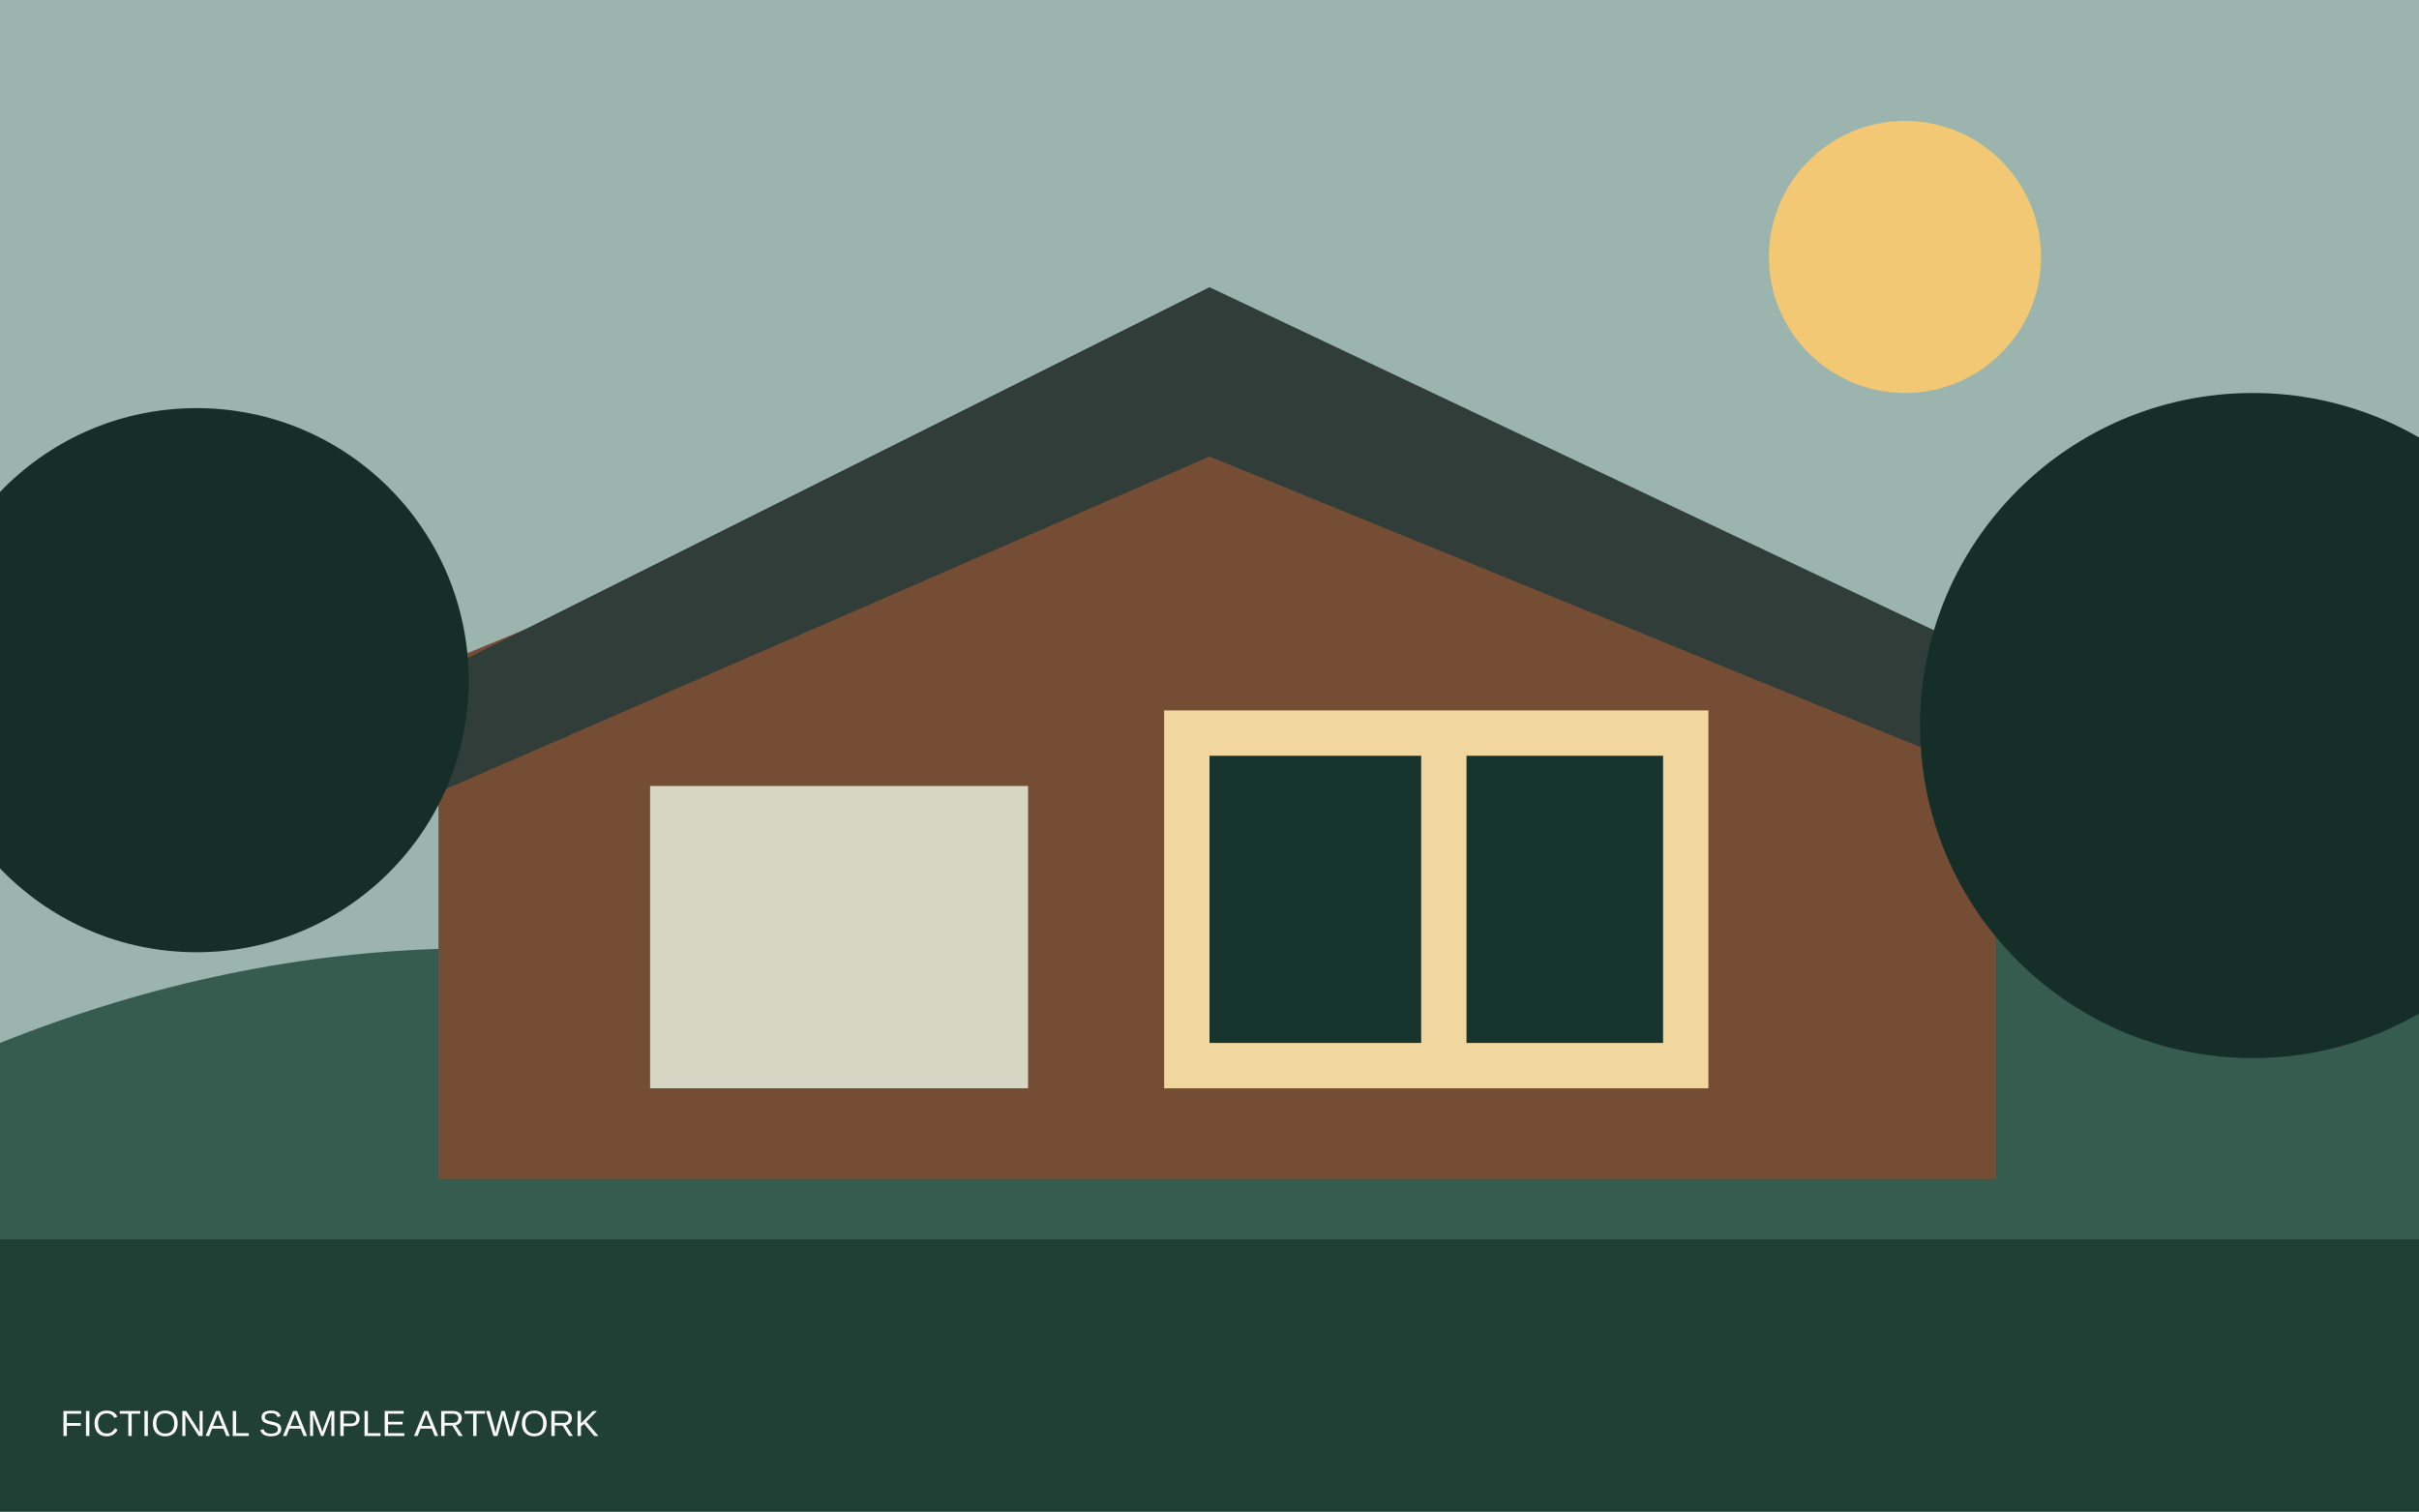
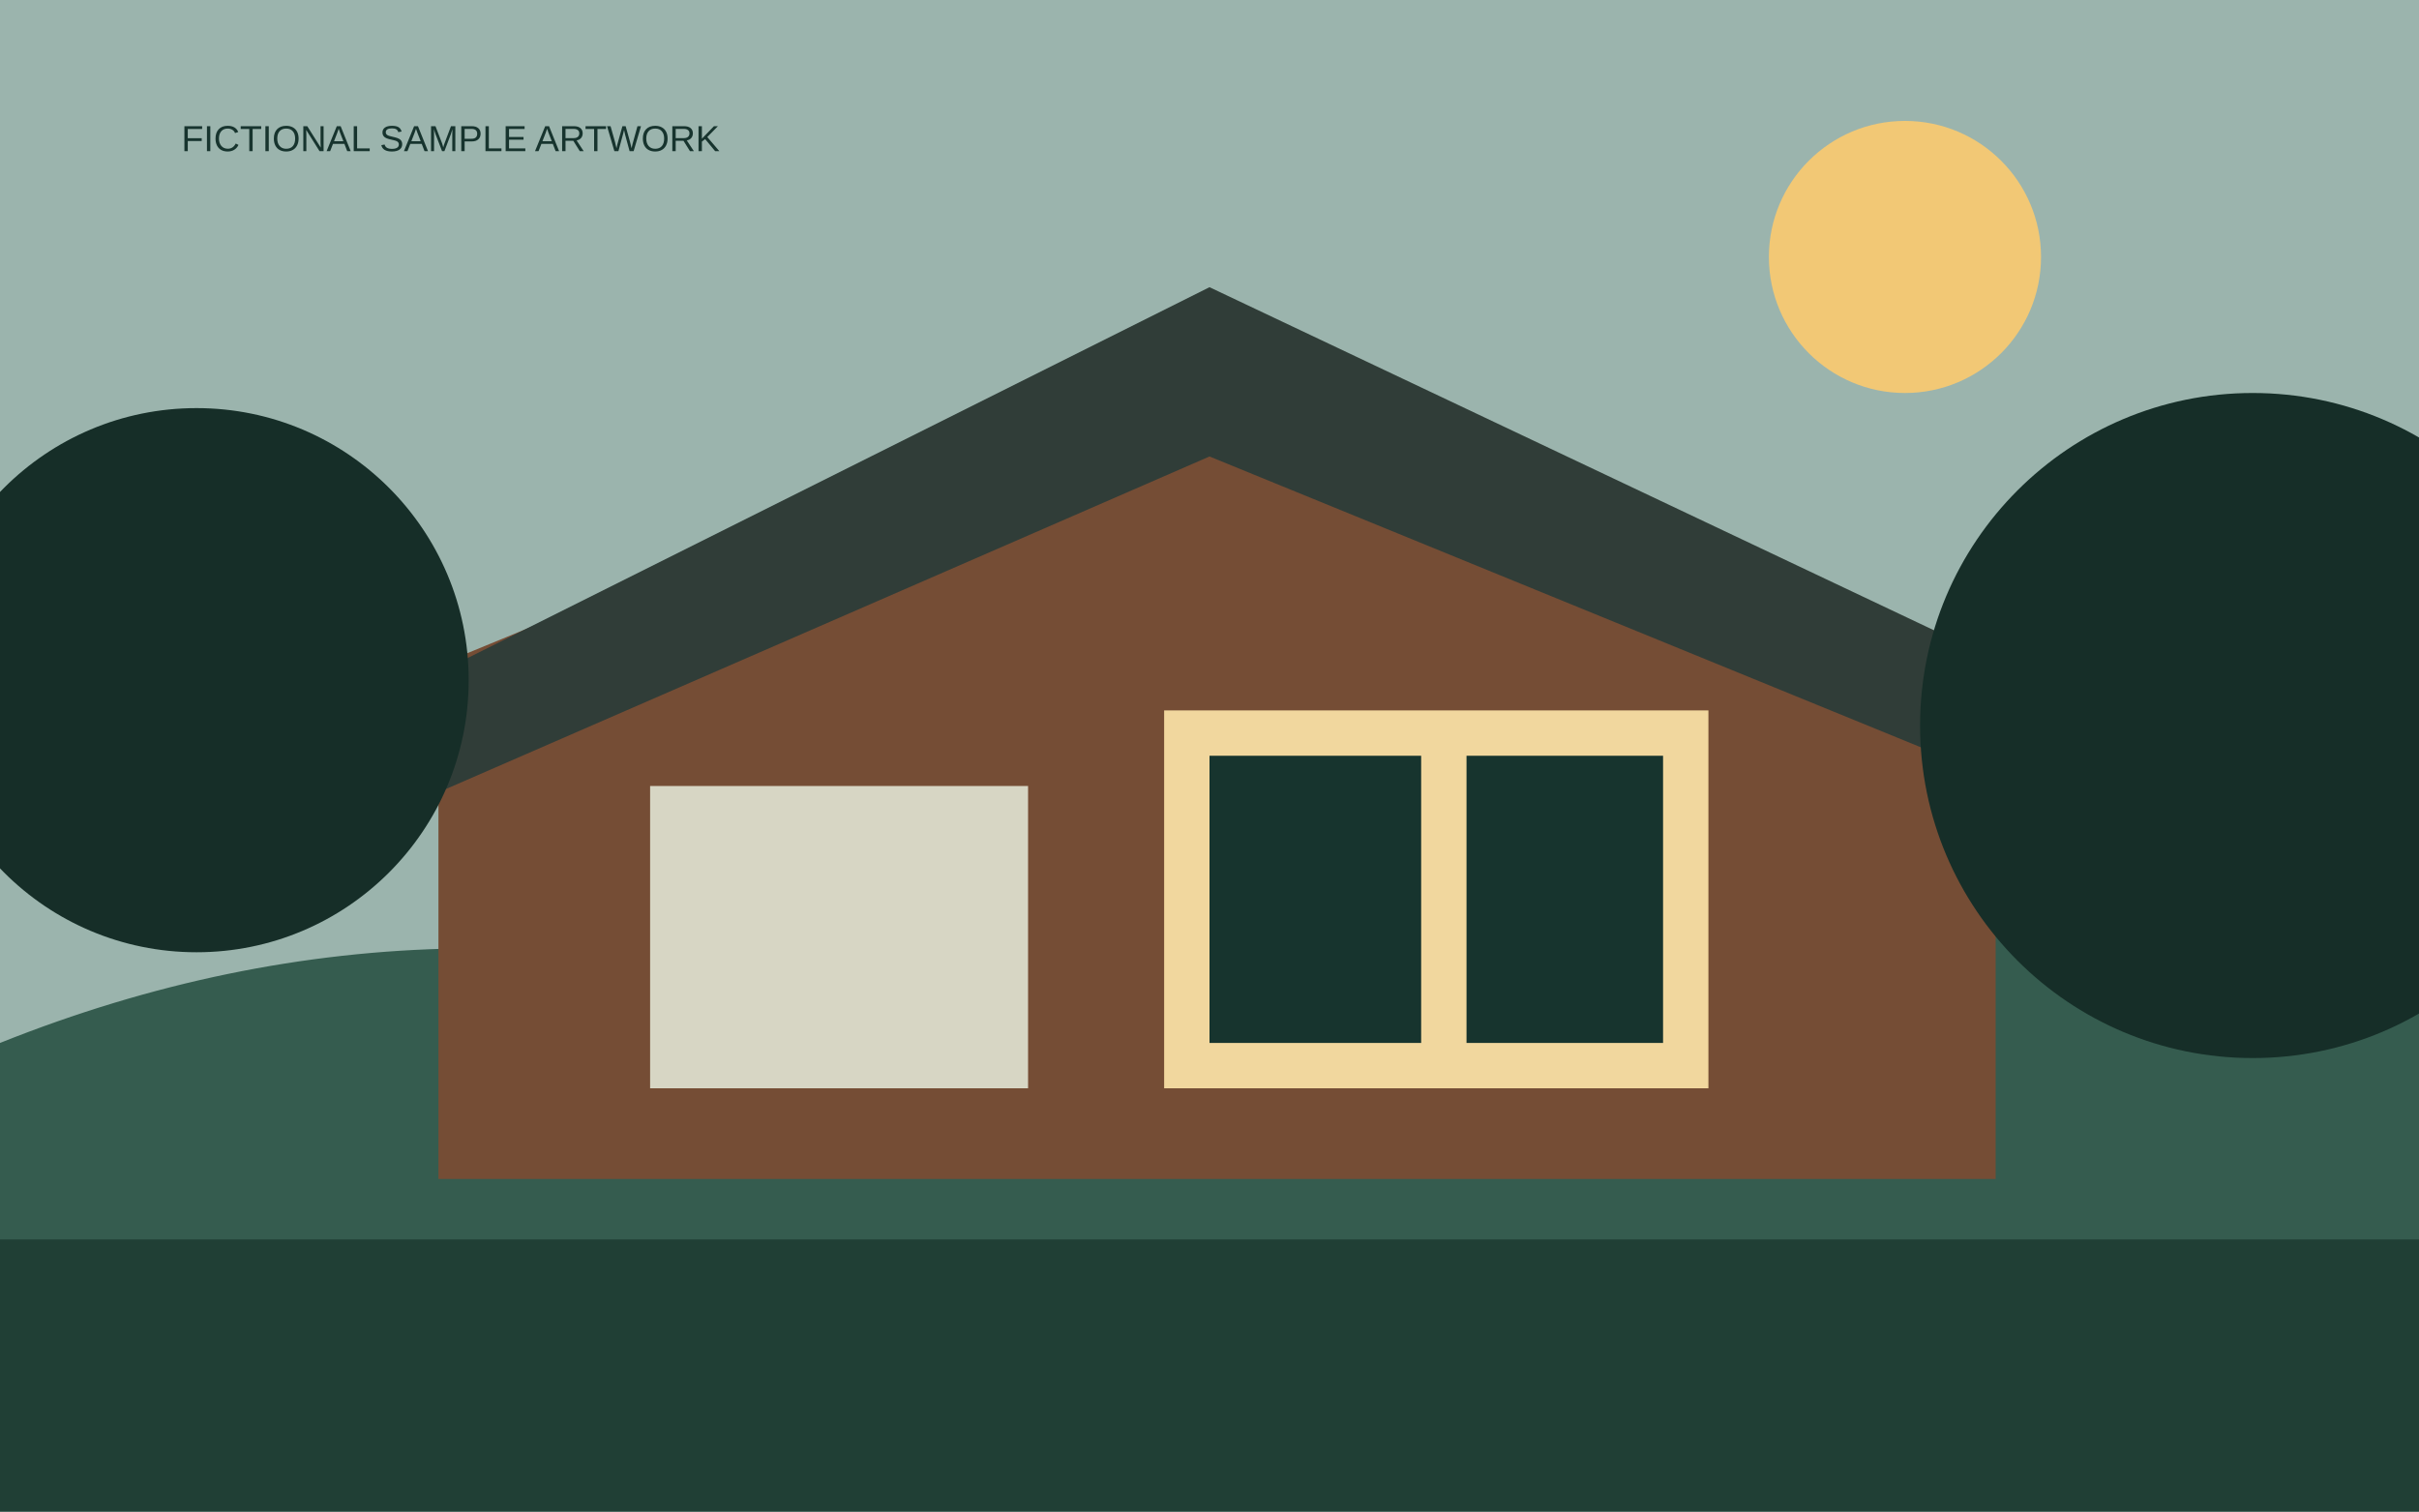
<svg xmlns="http://www.w3.org/2000/svg" viewBox="0 0 1600 1000" role="img" aria-labelledby="title desc">
  <rect width="1600" height="1000" fill="#9bb4ad" />
  <circle cx="1260" cy="170" r="90" fill="#f2c875" />
  <path d="M0 690 Q300 570 610 680 T1200 660 T1600 620 V1000 H0Z" fill="#355c4f" />
  <path d="M290 440 800 230l520 240v310H290Z" fill="#754d35" />
  <path d="m240 470 560-280 570 270-32 62-538-220-528 230Z" fill="#303d38" />
  <rect x="430" y="520" width="250" height="200" fill="#d7d6c4" />
  <rect x="770" y="470" width="360" height="250" fill="#f1d79e" />
  <g fill="#17342e">
    <rect x="800" y="500" width="140" height="190" />
    <rect x="970" y="500" width="130" height="190" />
  </g>
  <path d="M0 820h1600v180H0z" fill="#203f35" />
  <g fill="#162e28">
    <circle cx="130" cy="450" r="180" />
    <circle cx="1490" cy="480" r="220" />
  </g>
-   <text x="40" y="950" fill="#fff" font-family="Arial" font-size="24">FICTIONAL SAMPLE ARTWORK</text>
+   <text x="120" y="100" fill="#17342e" font-family="Arial" font-size="24">FICTIONAL SAMPLE ARTWORK</text>
</svg>
